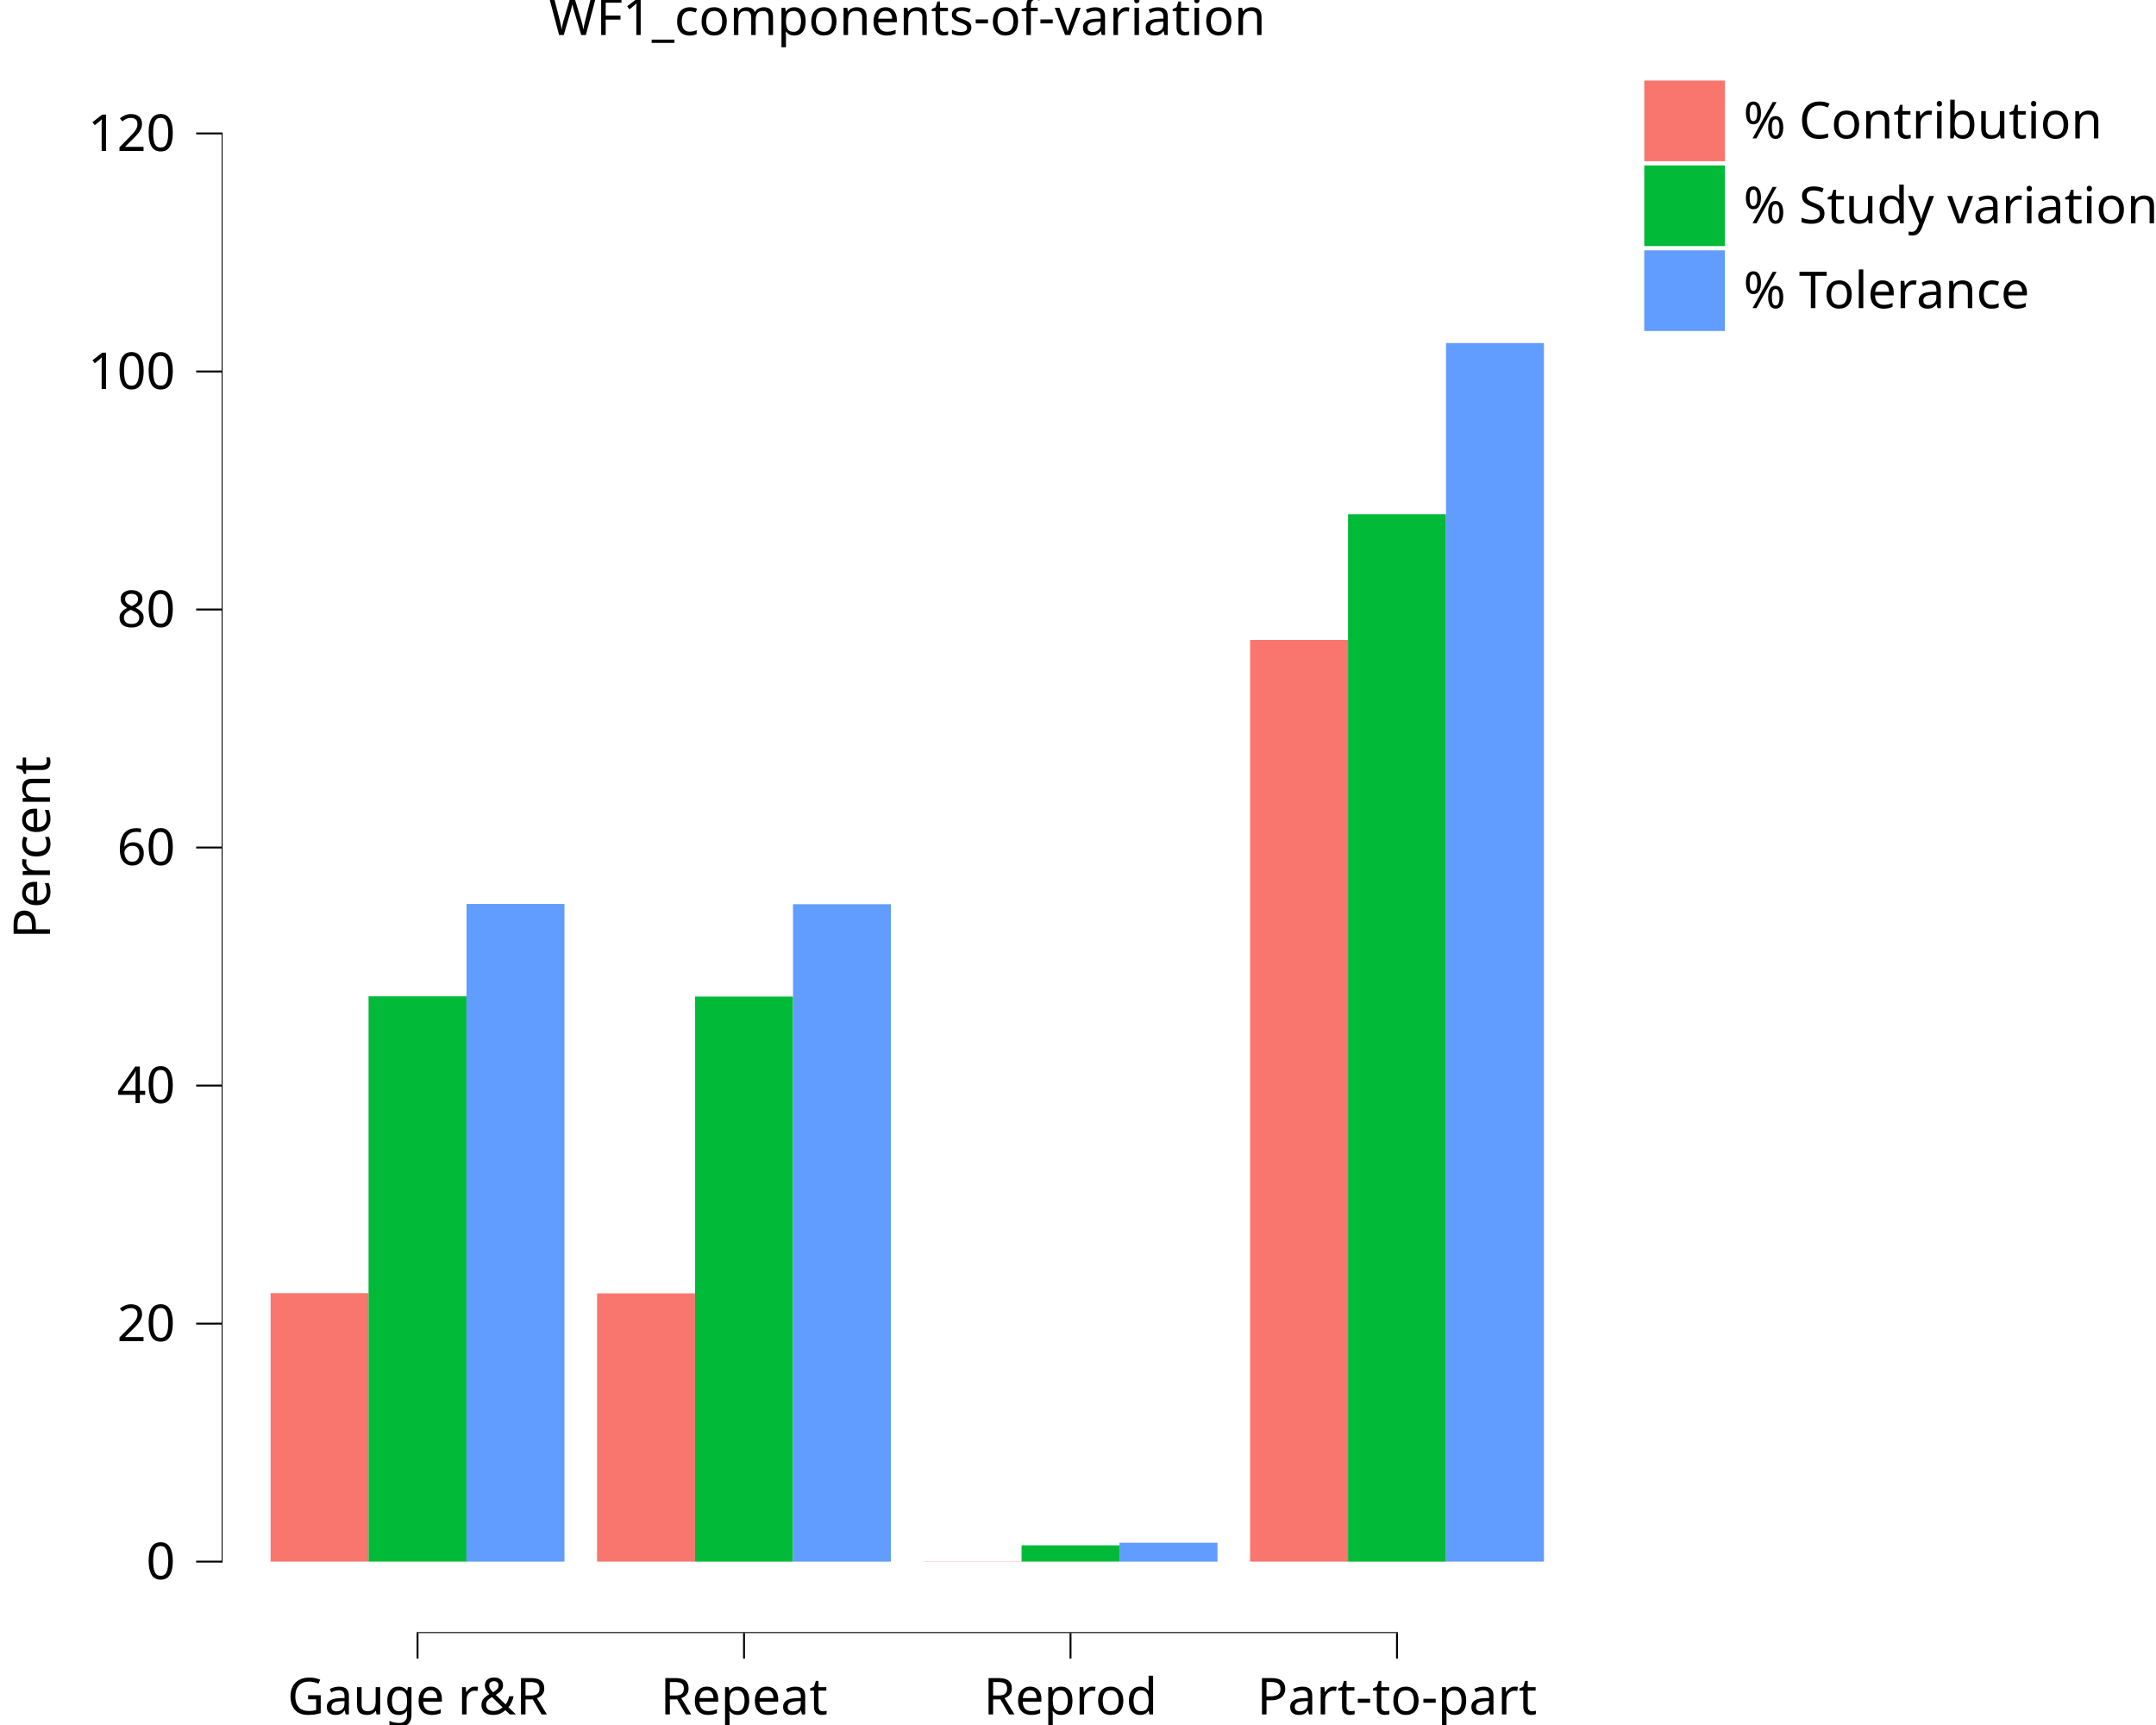
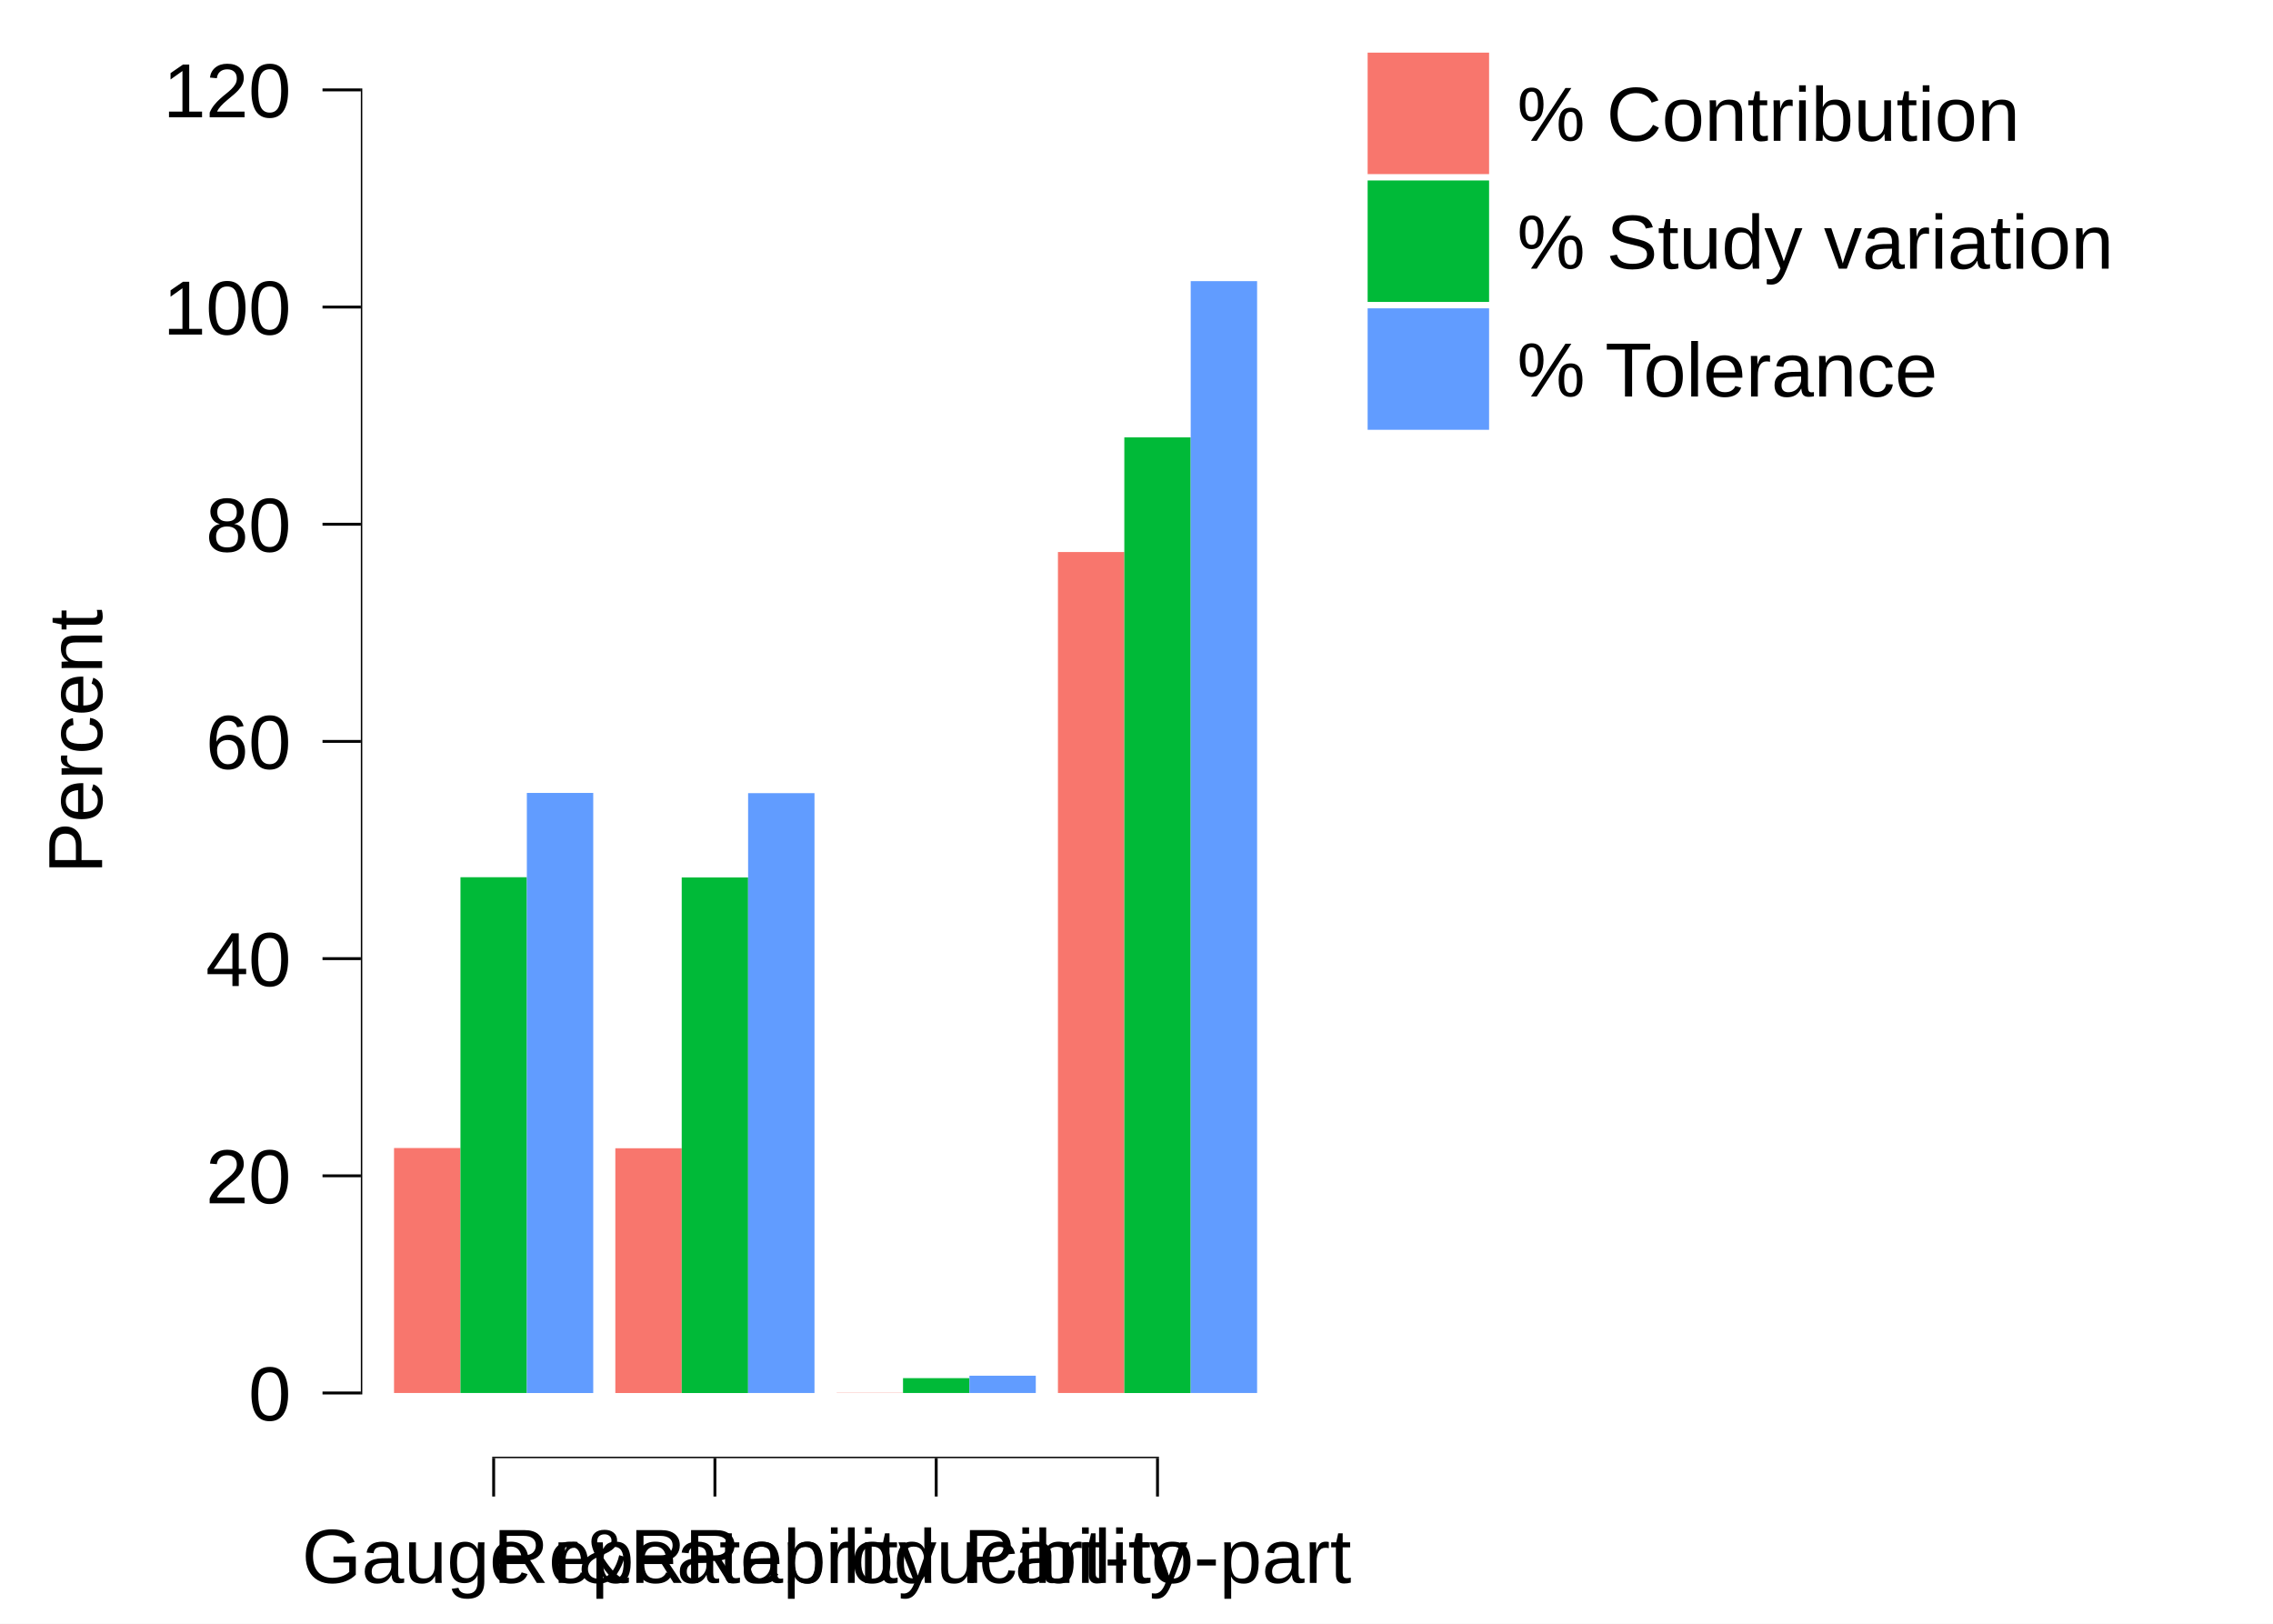
- <svg xmlns="http://www.w3.org/2000/svg" class="svglite" data-engine-version="2.0" width="720.00pt" height="576.00pt" viewBox="0 0 720.00 576.00">
-   <defs>
-     <style type="text/css">
+ <svg xmlns="http://www.w3.org/2000/svg" width="504.00pt" height="360.00pt" viewBox="0 0 504.00 360.00">
+   <g class="svglite">
+     <defs>
+       <style type="text/css">
    .svglite line, .svglite polyline, .svglite polygon, .svglite path, .svglite rect, .svglite circle {
      fill: none;
      stroke: #000000;
      stroke-linecap: round;
      stroke-linejoin: round;
      stroke-miterlimit: 10.00;
    }
+     .svglite text {
+       white-space: pre;
+     }
+     .svglite g.glyphgroup path {
+       fill: inherit;
+       stroke: none;
+     }
  </style>
-   </defs>
-   <rect width="100%" height="100%" style="stroke: none; fill: #FFFFFF;" />
-   <defs>
-     <clipPath id="cpMC4wMHw3MjAuMDB8MC4wMHw1NzYuMDA=">
-       <rect x="0.00" y="0.00" width="720.00" height="576.00" />
-     </clipPath>
-   </defs>
-   <g clip-path="url(#cpMC4wMHw3MjAuMDB8MC4wMHw1NzYuMDA=)">
-     <rect x="0.00" y="0.00" width="720.00" height="576.00" style="stroke-width: 10.67; stroke: none;" />
-   </g>
-   <defs>
-     <clipPath id="cpNzQuMDJ8NTMxLjk1fDIwLjcxfDU0NS4yOQ==">
-       <rect x="74.02" y="20.71" width="457.94" height="524.59" />
-     </clipPath>
-   </defs>
-   <g clip-path="url(#cpNzQuMDJ8NTMxLjk1fDIwLjcxfDU0NS4yOQ==)">
-     <rect x="74.02" y="20.71" width="457.94" height="524.59" style="stroke-width: 10.67; stroke: none;" />
-     <rect x="90.37" y="431.80" width="32.71" height="89.65" style="stroke-width: 1.07; stroke: none; stroke-linecap: butt; stroke-linejoin: miter; fill: #F8766D;" />
-     <rect x="199.40" y="431.87" width="32.71" height="89.58" style="stroke-width: 1.07; stroke: none; stroke-linecap: butt; stroke-linejoin: miter; fill: #F8766D;" />
-     <rect x="308.44" y="521.37" width="32.71" height="0.074" style="stroke-width: 1.07; stroke: none; stroke-linecap: butt; stroke-linejoin: miter; fill: #F8766D;" />
-     <rect x="417.47" y="213.69" width="32.71" height="307.76" style="stroke-width: 1.07; stroke: none; stroke-linecap: butt; stroke-linejoin: miter; fill: #F8766D;" />
-     <rect x="123.08" y="332.69" width="32.71" height="188.75" style="stroke-width: 1.07; stroke: none; stroke-linecap: butt; stroke-linejoin: miter; fill: #00BA38;" />
-     <rect x="232.11" y="332.77" width="32.71" height="188.68" style="stroke-width: 1.07; stroke: none; stroke-linecap: butt; stroke-linejoin: miter; fill: #00BA38;" />
-     <rect x="341.15" y="516.01" width="32.71" height="5.43" style="stroke-width: 1.07; stroke: none; stroke-linecap: butt; stroke-linejoin: miter; fill: #00BA38;" />
-     <rect x="450.18" y="171.72" width="32.71" height="349.73" style="stroke-width: 1.07; stroke: none; stroke-linecap: butt; stroke-linejoin: miter; fill: #00BA38;" />
-     <rect x="155.79" y="301.84" width="32.71" height="219.61" style="stroke-width: 1.07; stroke: none; stroke-linecap: butt; stroke-linejoin: miter; fill: #619CFF;" />
-     <rect x="264.82" y="301.93" width="32.71" height="219.52" style="stroke-width: 1.07; stroke: none; stroke-linecap: butt; stroke-linejoin: miter; fill: #619CFF;" />
-     <rect x="373.86" y="515.13" width="32.71" height="6.32" style="stroke-width: 1.07; stroke: none; stroke-linecap: butt; stroke-linejoin: miter; fill: #619CFF;" />
-     <rect x="482.89" y="114.55" width="32.71" height="406.89" style="stroke-width: 1.07; stroke: none; stroke-linecap: butt; stroke-linejoin: miter; fill: #619CFF;" />
-     <line x1="139.12" y1="545.29" x2="466.85" y2="545.29" style="stroke-width: 0.64; stroke-linecap: butt;" />
-     <line x1="74.02" y1="521.77" x2="74.02" y2="44.23" style="stroke-width: 0.64; stroke-linecap: butt;" />
-     <rect x="74.02" y="20.71" width="457.94" height="524.59" style="stroke-width: 0.00; stroke: none;" />
-   </g>
-   <g clip-path="url(#cpMC4wMHw3MjAuMDB8MC4wMHw1NzYuMDA=)">
-     <polyline points="74.02,545.29 74.02,20.71 " style="stroke-width: 0.00; stroke: none; stroke-linecap: butt;" />
-     <text x="58.54" y="527.30" text-anchor="end" style="font-size: 17.00px; font-family: sans;" textLength="9.46px" lengthAdjust="spacingAndGlyphs">0</text>
-     <text x="58.54" y="447.82" text-anchor="end" style="font-size: 17.00px; font-family: sans;" textLength="18.91px" lengthAdjust="spacingAndGlyphs">20</text>
-     <text x="58.54" y="368.33" text-anchor="end" style="font-size: 17.00px; font-family: sans;" textLength="18.91px" lengthAdjust="spacingAndGlyphs">40</text>
-     <text x="58.54" y="288.85" text-anchor="end" style="font-size: 17.00px; font-family: sans;" textLength="18.91px" lengthAdjust="spacingAndGlyphs">60</text>
-     <text x="58.54" y="209.37" text-anchor="end" style="font-size: 17.00px; font-family: sans;" textLength="18.91px" lengthAdjust="spacingAndGlyphs">80</text>
-     <text x="58.54" y="129.89" text-anchor="end" style="font-size: 17.00px; font-family: sans;" textLength="28.37px" lengthAdjust="spacingAndGlyphs">100</text>
-     <text x="58.54" y="50.40" text-anchor="end" style="font-size: 17.00px; font-family: sans;" textLength="28.37px" lengthAdjust="spacingAndGlyphs">120</text>
-     <polyline points="65.51,521.45 74.02,521.45 " style="stroke-width: 0.64; stroke-linecap: butt;" />
-     <polyline points="65.51,441.97 74.02,441.97 " style="stroke-width: 0.64; stroke-linecap: butt;" />
-     <polyline points="65.51,362.48 74.02,362.48 " style="stroke-width: 0.64; stroke-linecap: butt;" />
-     <polyline points="65.51,283.00 74.02,283.00 " style="stroke-width: 0.64; stroke-linecap: butt;" />
-     <polyline points="65.51,203.52 74.02,203.52 " style="stroke-width: 0.64; stroke-linecap: butt;" />
-     <polyline points="65.51,124.04 74.02,124.04 " style="stroke-width: 0.64; stroke-linecap: butt;" />
-     <polyline points="65.51,44.55 74.02,44.55 " style="stroke-width: 0.64; stroke-linecap: butt;" />
-     <polyline points="74.02,545.29 531.95,545.29 " style="stroke-width: 0.00; stroke: none; stroke-linecap: butt;" />
-     <polyline points="139.44,553.80 139.44,545.29 " style="stroke-width: 0.64; stroke-linecap: butt;" />
-     <polyline points="248.47,553.80 248.47,545.29 " style="stroke-width: 0.64; stroke-linecap: butt;" />
-     <polyline points="357.50,553.80 357.50,545.29 " style="stroke-width: 0.64; stroke-linecap: butt;" />
-     <polyline points="466.53,553.80 466.53,545.29 " style="stroke-width: 0.64; stroke-linecap: butt;" />
-     <text x="139.44" y="572.47" text-anchor="middle" style="font-size: 17.00px; font-family: sans;" textLength="85.06px" lengthAdjust="spacingAndGlyphs">Gauge r&amp;R</text>
-     <text x="248.47" y="572.47" text-anchor="middle" style="font-size: 17.00px; font-family: sans;" textLength="54.82px" lengthAdjust="spacingAndGlyphs">Repeat</text>
-     <text x="357.50" y="572.47" text-anchor="middle" style="font-size: 17.00px; font-family: sans;" textLength="55.76px" lengthAdjust="spacingAndGlyphs">Reprod</text>
-     <text x="466.53" y="572.47" text-anchor="middle" style="font-size: 17.00px; font-family: sans;" textLength="85.98px" lengthAdjust="spacingAndGlyphs">Part-to-part</text>
-     <text transform="translate(16.68,283.00) rotate(-90)" text-anchor="middle" style="font-size: 17.00px; font-family: sans;" textLength="58.60px" lengthAdjust="spacingAndGlyphs">Percent</text>
-     <rect x="542.91" y="20.71" width="177.09" height="96.00" style="stroke-width: 0.75; stroke: none;" />
-     <rect x="542.91" y="20.71" width="177.09" height="96.00" style="stroke-width: 10.67; stroke: none;" />
-     <rect x="548.39" y="26.19" width="28.35" height="28.35" style="stroke-width: 10.67; stroke: none;" />
-     <rect x="549.10" y="26.90" width="26.93" height="26.93" style="stroke-width: 1.07; stroke: none; stroke-linecap: butt; stroke-linejoin: miter; fill: #F8766D;" />
-     <rect x="548.39" y="54.53" width="28.35" height="28.35" style="stroke-width: 10.67; stroke: none;" />
-     <rect x="549.10" y="55.24" width="26.93" height="26.93" style="stroke-width: 1.07; stroke: none; stroke-linecap: butt; stroke-linejoin: miter; fill: #00BA38;" />
-     <rect x="548.39" y="82.88" width="28.35" height="28.35" style="stroke-width: 10.67; stroke: none;" />
-     <rect x="549.10" y="83.59" width="26.93" height="26.93" style="stroke-width: 1.07; stroke: none; stroke-linecap: butt; stroke-linejoin: miter; fill: #619CFF;" />
-     <text x="582.22" y="46.21" style="font-size: 17.00px; font-family: sans;" textLength="111.51px" lengthAdjust="spacingAndGlyphs">% Contribution</text>
-     <text x="582.22" y="74.56" style="font-size: 17.00px; font-family: sans;" textLength="132.30px" lengthAdjust="spacingAndGlyphs">% Study variation</text>
-     <text x="582.22" y="102.90" style="font-size: 17.00px; font-family: sans;" textLength="95.44px" lengthAdjust="spacingAndGlyphs">% Tolerance</text>
-     <text x="302.98" y="11.70" text-anchor="middle" style="font-size: 17.00px; font-family: sans;" textLength="227.74px" lengthAdjust="spacingAndGlyphs">WF1_components-of-variation</text>
+     </defs>
+     <rect width="100%" height="100%" style="stroke: none; fill: #FFFFFF;" />
+     <defs>
+       <clipPath id="cpMC4wMHw1MDQuMDB8MC4wMHwzNjAuMDA=">
+         <rect x="0.00" y="0.00" width="504.00" height="360.00" />
+       </clipPath>
+     </defs>
+     <g clip-path="url(#cpMC4wMHw1MDQuMDB8MC4wMHwzNjAuMDA=)">
+       <rect x="0.00" y="0.00" width="504.00" height="360.00" style="stroke-width: 10.67; stroke: none;" />
+     </g>
+     <defs>
+       <clipPath id="cpODAuMDF8Mjg2LjEwfDUuNDh8MzIzLjI5">
+         <rect x="80.01" y="5.48" width="206.09" height="317.81" />
+       </clipPath>
+     </defs>
+     <g clip-path="url(#cpODAuMDF8Mjg2LjEwfDUuNDh8MzIzLjI5)">
+       <rect x="80.01" y="5.48" width="206.09" height="317.81" style="stroke-width: 10.67; stroke: none;" />
+       <rect x="87.37" y="254.53" width="14.72" height="54.31" style="stroke-width: 1.07; stroke: none; stroke-linecap: butt; stroke-linejoin: miter; fill: #F8766D;" />
+       <rect x="136.44" y="254.58" width="14.72" height="54.27" style="stroke-width: 1.07; stroke: none; stroke-linecap: butt; stroke-linejoin: miter; fill: #F8766D;" />
+       <rect x="185.51" y="308.80" width="14.72" height="0.045" style="stroke-width: 1.07; stroke: none; stroke-linecap: butt; stroke-linejoin: miter; fill: #F8766D;" />
+       <rect x="234.58" y="122.39" width="14.72" height="186.45" style="stroke-width: 1.07; stroke: none; stroke-linecap: butt; stroke-linejoin: miter; fill: #F8766D;" />
+       <rect x="102.10" y="194.49" width="14.72" height="114.35" style="stroke-width: 1.07; stroke: none; stroke-linecap: butt; stroke-linejoin: miter; fill: #00BA38;" />
+       <rect x="151.16" y="194.54" width="14.72" height="114.31" style="stroke-width: 1.07; stroke: none; stroke-linecap: butt; stroke-linejoin: miter; fill: #00BA38;" />
+       <rect x="200.23" y="305.55" width="14.72" height="3.29" style="stroke-width: 1.07; stroke: none; stroke-linecap: butt; stroke-linejoin: miter; fill: #00BA38;" />
+       <rect x="249.30" y="96.97" width="14.72" height="211.88" style="stroke-width: 1.07; stroke: none; stroke-linecap: butt; stroke-linejoin: miter; fill: #00BA38;" />
+       <rect x="116.82" y="175.80" width="14.72" height="133.05" style="stroke-width: 1.07; stroke: none; stroke-linecap: butt; stroke-linejoin: miter; fill: #619CFF;" />
+       <rect x="165.88" y="175.85" width="14.72" height="132.99" style="stroke-width: 1.07; stroke: none; stroke-linecap: butt; stroke-linejoin: miter; fill: #619CFF;" />
+       <rect x="214.95" y="305.01" width="14.72" height="3.83" style="stroke-width: 1.07; stroke: none; stroke-linecap: butt; stroke-linejoin: miter; fill: #619CFF;" />
+       <rect x="264.02" y="62.33" width="14.72" height="246.51" style="stroke-width: 1.07; stroke: none; stroke-linecap: butt; stroke-linejoin: miter; fill: #619CFF;" />
+       <line x1="109.14" y1="323.29" x2="256.98" y2="323.29" style="stroke-width: 0.64; stroke-linecap: butt;" />
+       <line x1="80.01" y1="309.16" x2="80.01" y2="19.61" style="stroke-width: 0.64; stroke-linecap: butt;" />
+       <rect x="80.01" y="5.48" width="206.09" height="317.81" style="stroke-width: 0.00; stroke: none;" />
+     </g>
+     <g clip-path="url(#cpMC4wMHw1MDQuMDB8MC4wMHwzNjAuMDA=)">
+       <polyline points="80.01,323.29 80.01,5.48 " style="stroke-width: 0.00; stroke: none; stroke-linecap: butt;" />
+       <text x="64.54" y="314.93" text-anchor="end" style="font-size: 17.00px; font-family: &quot;Arial&quot;;" textLength="9.45px" lengthAdjust="spacingAndGlyphs">0</text>
+       <text x="64.54" y="266.78" text-anchor="end" style="font-size: 17.00px; font-family: &quot;Arial&quot;;" textLength="18.91px" lengthAdjust="spacingAndGlyphs">20</text>
+       <text x="64.54" y="218.62" text-anchor="end" style="font-size: 17.00px; font-family: &quot;Arial&quot;;" textLength="18.91px" lengthAdjust="spacingAndGlyphs">40</text>
+       <text x="64.54" y="170.47" text-anchor="end" style="font-size: 17.00px; font-family: &quot;Arial&quot;;" textLength="18.91px" lengthAdjust="spacingAndGlyphs">60</text>
+       <text x="64.54" y="122.32" text-anchor="end" style="font-size: 17.00px; font-family: &quot;Arial&quot;;" textLength="18.91px" lengthAdjust="spacingAndGlyphs">80</text>
+       <text x="64.54" y="74.17" text-anchor="end" style="font-size: 17.00px; font-family: &quot;Arial&quot;;" textLength="28.36px" lengthAdjust="spacingAndGlyphs">100</text>
+       <text x="64.54" y="26.01" text-anchor="end" style="font-size: 17.00px; font-family: &quot;Arial&quot;;" textLength="28.36px" lengthAdjust="spacingAndGlyphs">120</text>
+       <polyline points="71.51,308.84 80.01,308.84 " style="stroke-width: 0.64; stroke-linecap: butt;" />
+       <polyline points="71.51,260.69 80.01,260.69 " style="stroke-width: 0.64; stroke-linecap: butt;" />
+       <polyline points="71.51,212.54 80.01,212.54 " style="stroke-width: 0.64; stroke-linecap: butt;" />
+       <polyline points="71.51,164.38 80.01,164.38 " style="stroke-width: 0.64; stroke-linecap: butt;" />
+       <polyline points="71.51,116.23 80.01,116.23 " style="stroke-width: 0.64; stroke-linecap: butt;" />
+       <polyline points="71.51,68.08 80.01,68.08 " style="stroke-width: 0.64; stroke-linecap: butt;" />
+       <polyline points="71.51,19.93 80.01,19.93 " style="stroke-width: 0.64; stroke-linecap: butt;" />
+       <polyline points="80.01,323.29 286.10,323.29 " style="stroke-width: 0.00; stroke: none; stroke-linecap: butt;" />
+       <polyline points="109.46,331.79 109.46,323.29 " style="stroke-width: 0.64; stroke-linecap: butt;" />
+       <polyline points="158.52,331.79 158.52,323.29 " style="stroke-width: 0.64; stroke-linecap: butt;" />
+       <polyline points="207.59,331.79 207.59,323.29 " style="stroke-width: 0.64; stroke-linecap: butt;" />
+       <polyline points="256.66,331.79 256.66,323.29 " style="stroke-width: 0.64; stroke-linecap: butt;" />
+       <text x="109.46" y="350.94" text-anchor="middle" style="font-size: 17.00px; font-family: &quot;Arial&quot;;" textLength="85.03px" lengthAdjust="spacingAndGlyphs">Gauge r&amp;R</text>
+       <text x="158.52" y="350.94" text-anchor="middle" style="font-size: 17.00px; font-family: &quot;Arial&quot;;" textLength="98.28px" lengthAdjust="spacingAndGlyphs">Repeatability</text>
+       <text x="207.59" y="350.94" text-anchor="middle" style="font-size: 17.00px; font-family: &quot;Arial&quot;;" textLength="111.50px" lengthAdjust="spacingAndGlyphs">Reproducibility</text>
+       <text x="256.66" y="350.94" text-anchor="middle" style="font-size: 17.00px; font-family: &quot;Arial&quot;;" textLength="85.94px" lengthAdjust="spacingAndGlyphs">Part-to-part</text>
+       <text transform="translate(22.64,164.38) rotate(-90)" text-anchor="middle" style="font-size: 17.00px; font-family: &quot;Arial&quot;;" textLength="58.58px" lengthAdjust="spacingAndGlyphs">Percent</text>
+       <rect x="297.06" y="5.48" width="177.05" height="96.00" style="stroke-width: 0.75; stroke: none;" />
+       <rect x="297.06" y="5.48" width="177.05" height="96.00" style="stroke-width: 10.67; stroke: none;" />
+       <rect x="302.54" y="10.96" width="28.35" height="28.35" style="stroke-width: 10.67; stroke: none;" />
+       <rect x="303.25" y="11.67" width="26.93" height="26.93" style="stroke-width: 1.07; stroke: none; stroke-linecap: butt; stroke-linejoin: miter; fill: #F8766D;" />
+       <rect x="302.54" y="39.31" width="28.35" height="28.35" style="stroke-width: 10.67; stroke: none;" />
+       <rect x="303.25" y="40.01" width="26.93" height="26.93" style="stroke-width: 1.07; stroke: none; stroke-linecap: butt; stroke-linejoin: miter; fill: #00BA38;" />
+       <rect x="302.54" y="67.65" width="28.35" height="28.35" style="stroke-width: 10.67; stroke: none;" />
+       <rect x="303.25" y="68.36" width="26.93" height="26.93" style="stroke-width: 1.07; stroke: none; stroke-linecap: butt; stroke-linejoin: miter; fill: #619CFF;" />
+       <text x="336.37" y="31.22" style="font-size: 17.00px; font-family: &quot;Arial&quot;;" textLength="111.48px" lengthAdjust="spacingAndGlyphs">% Contribution</text>
+       <text x="336.37" y="59.57" style="font-size: 17.00px; font-family: &quot;Arial&quot;;" textLength="132.27px" lengthAdjust="spacingAndGlyphs">% Study variation</text>
+       <text x="336.37" y="87.91" style="font-size: 17.00px; font-family: &quot;Arial&quot;;" textLength="93.22px" lengthAdjust="spacingAndGlyphs">% Tolerance</text>
+     </g>
  </g>
</svg>
